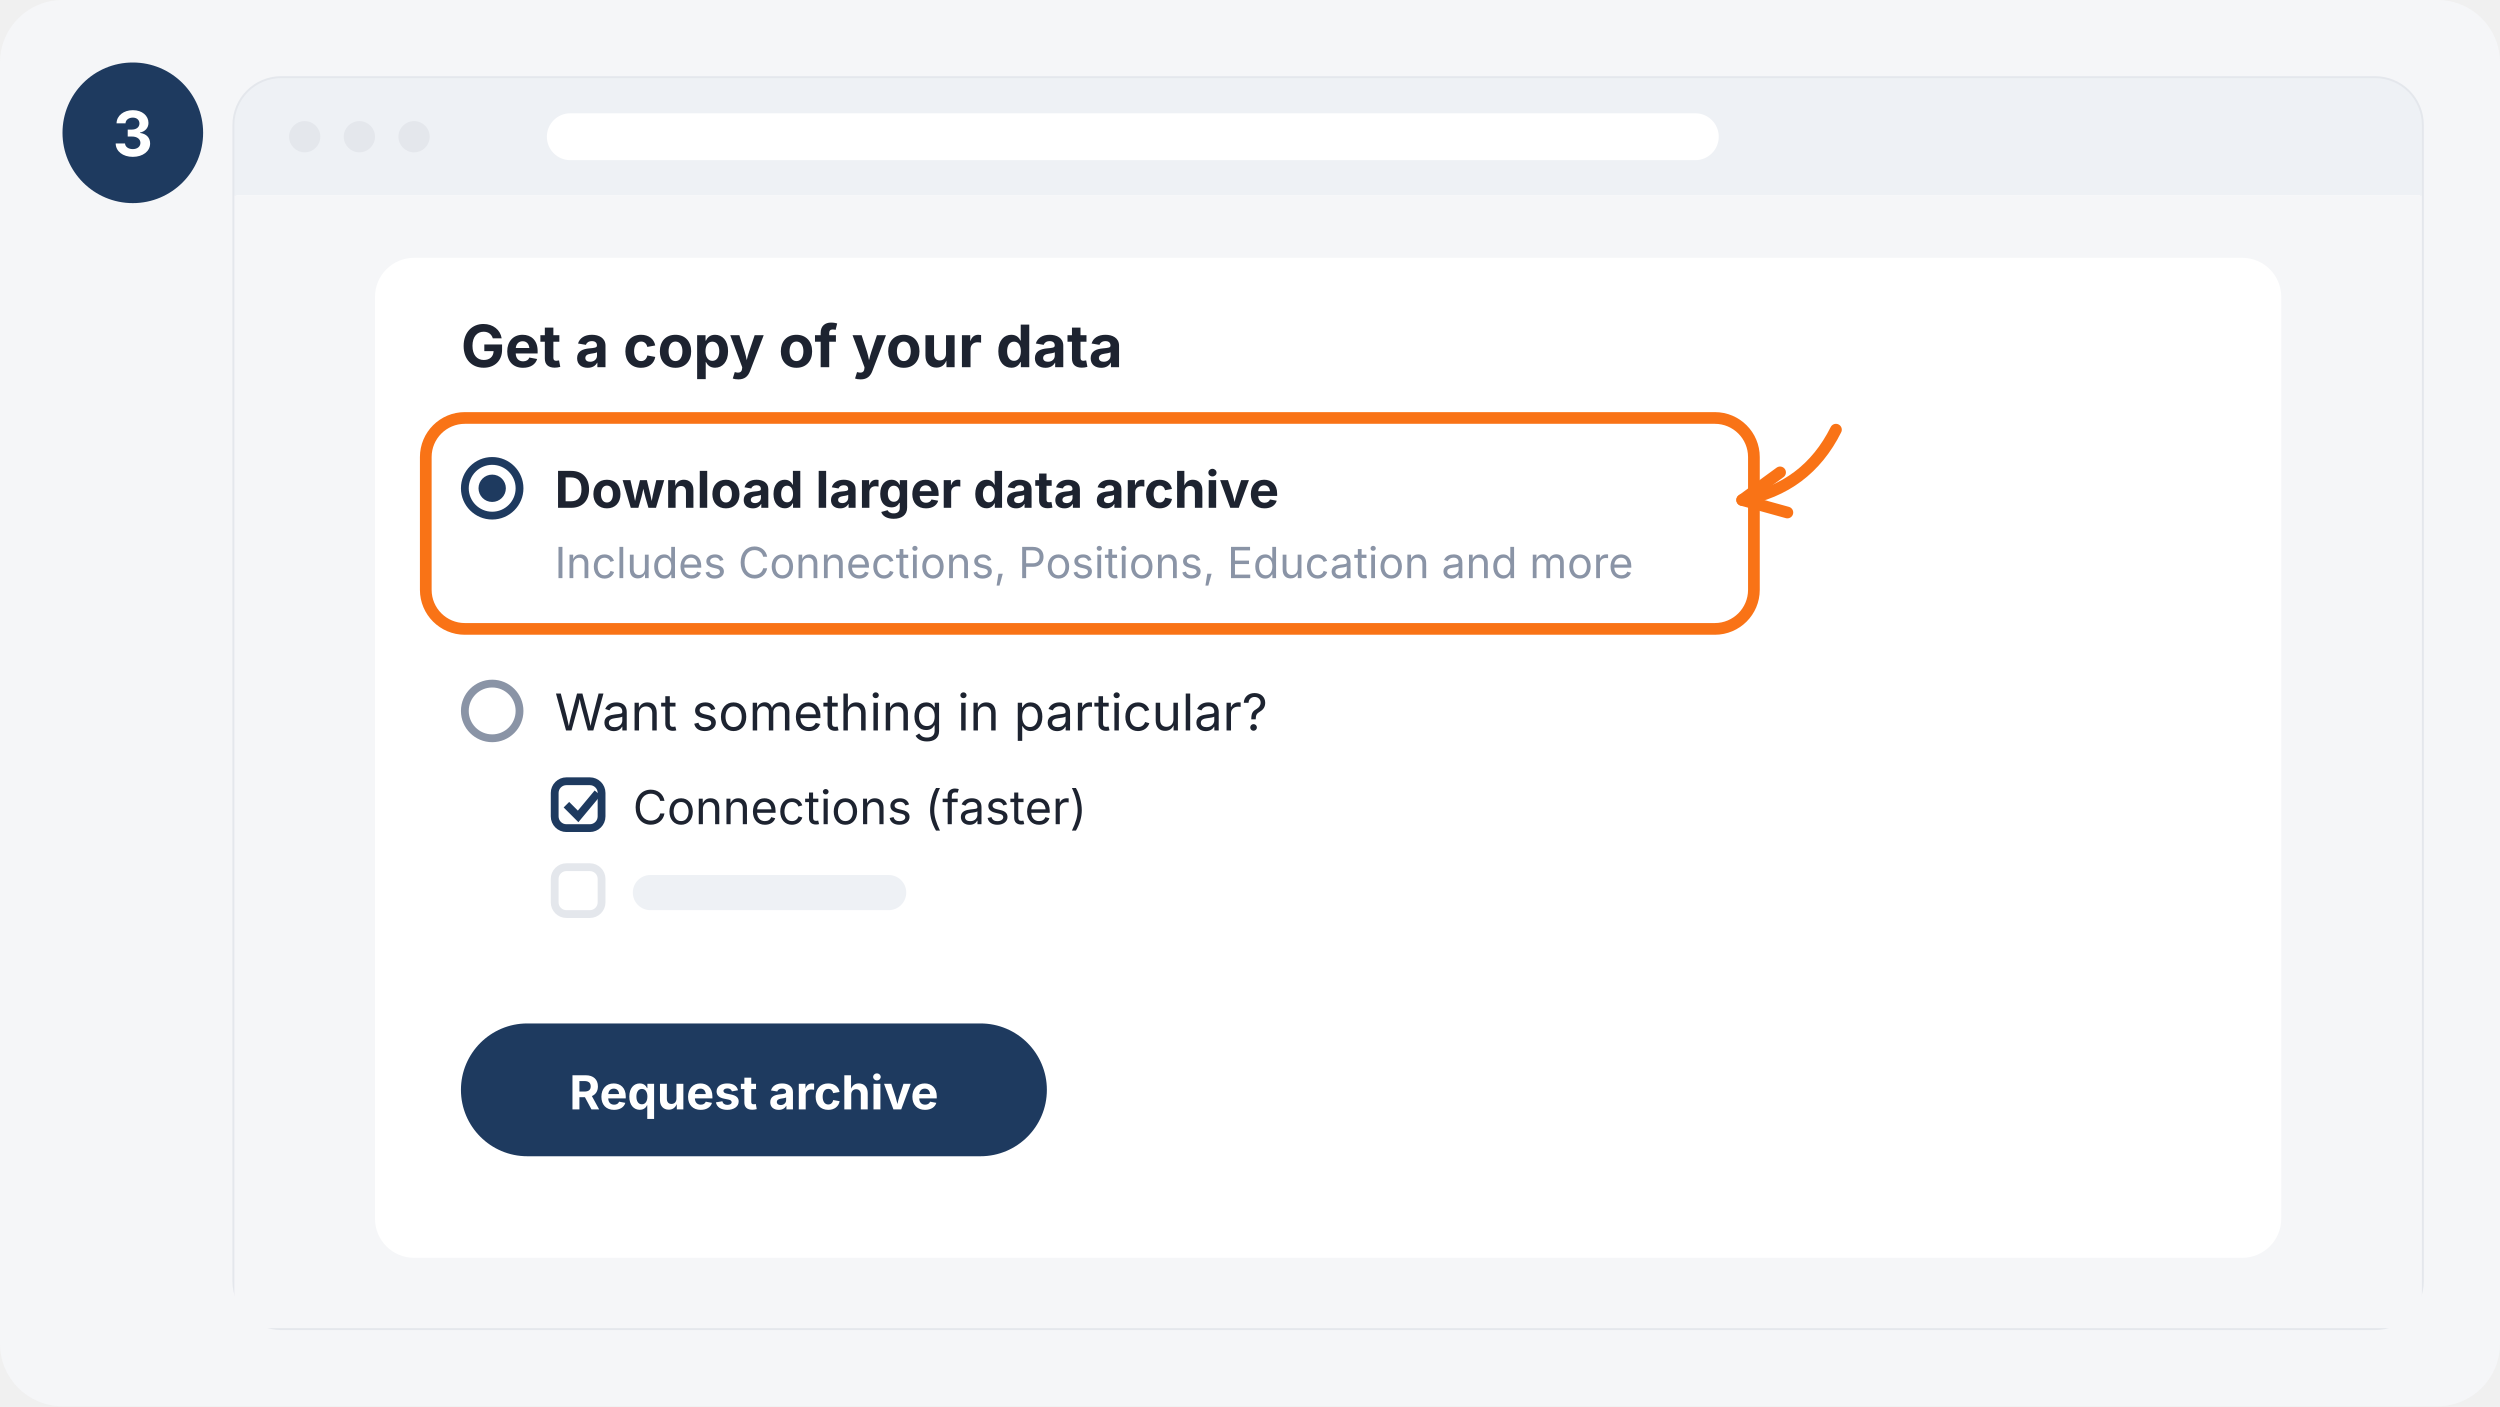
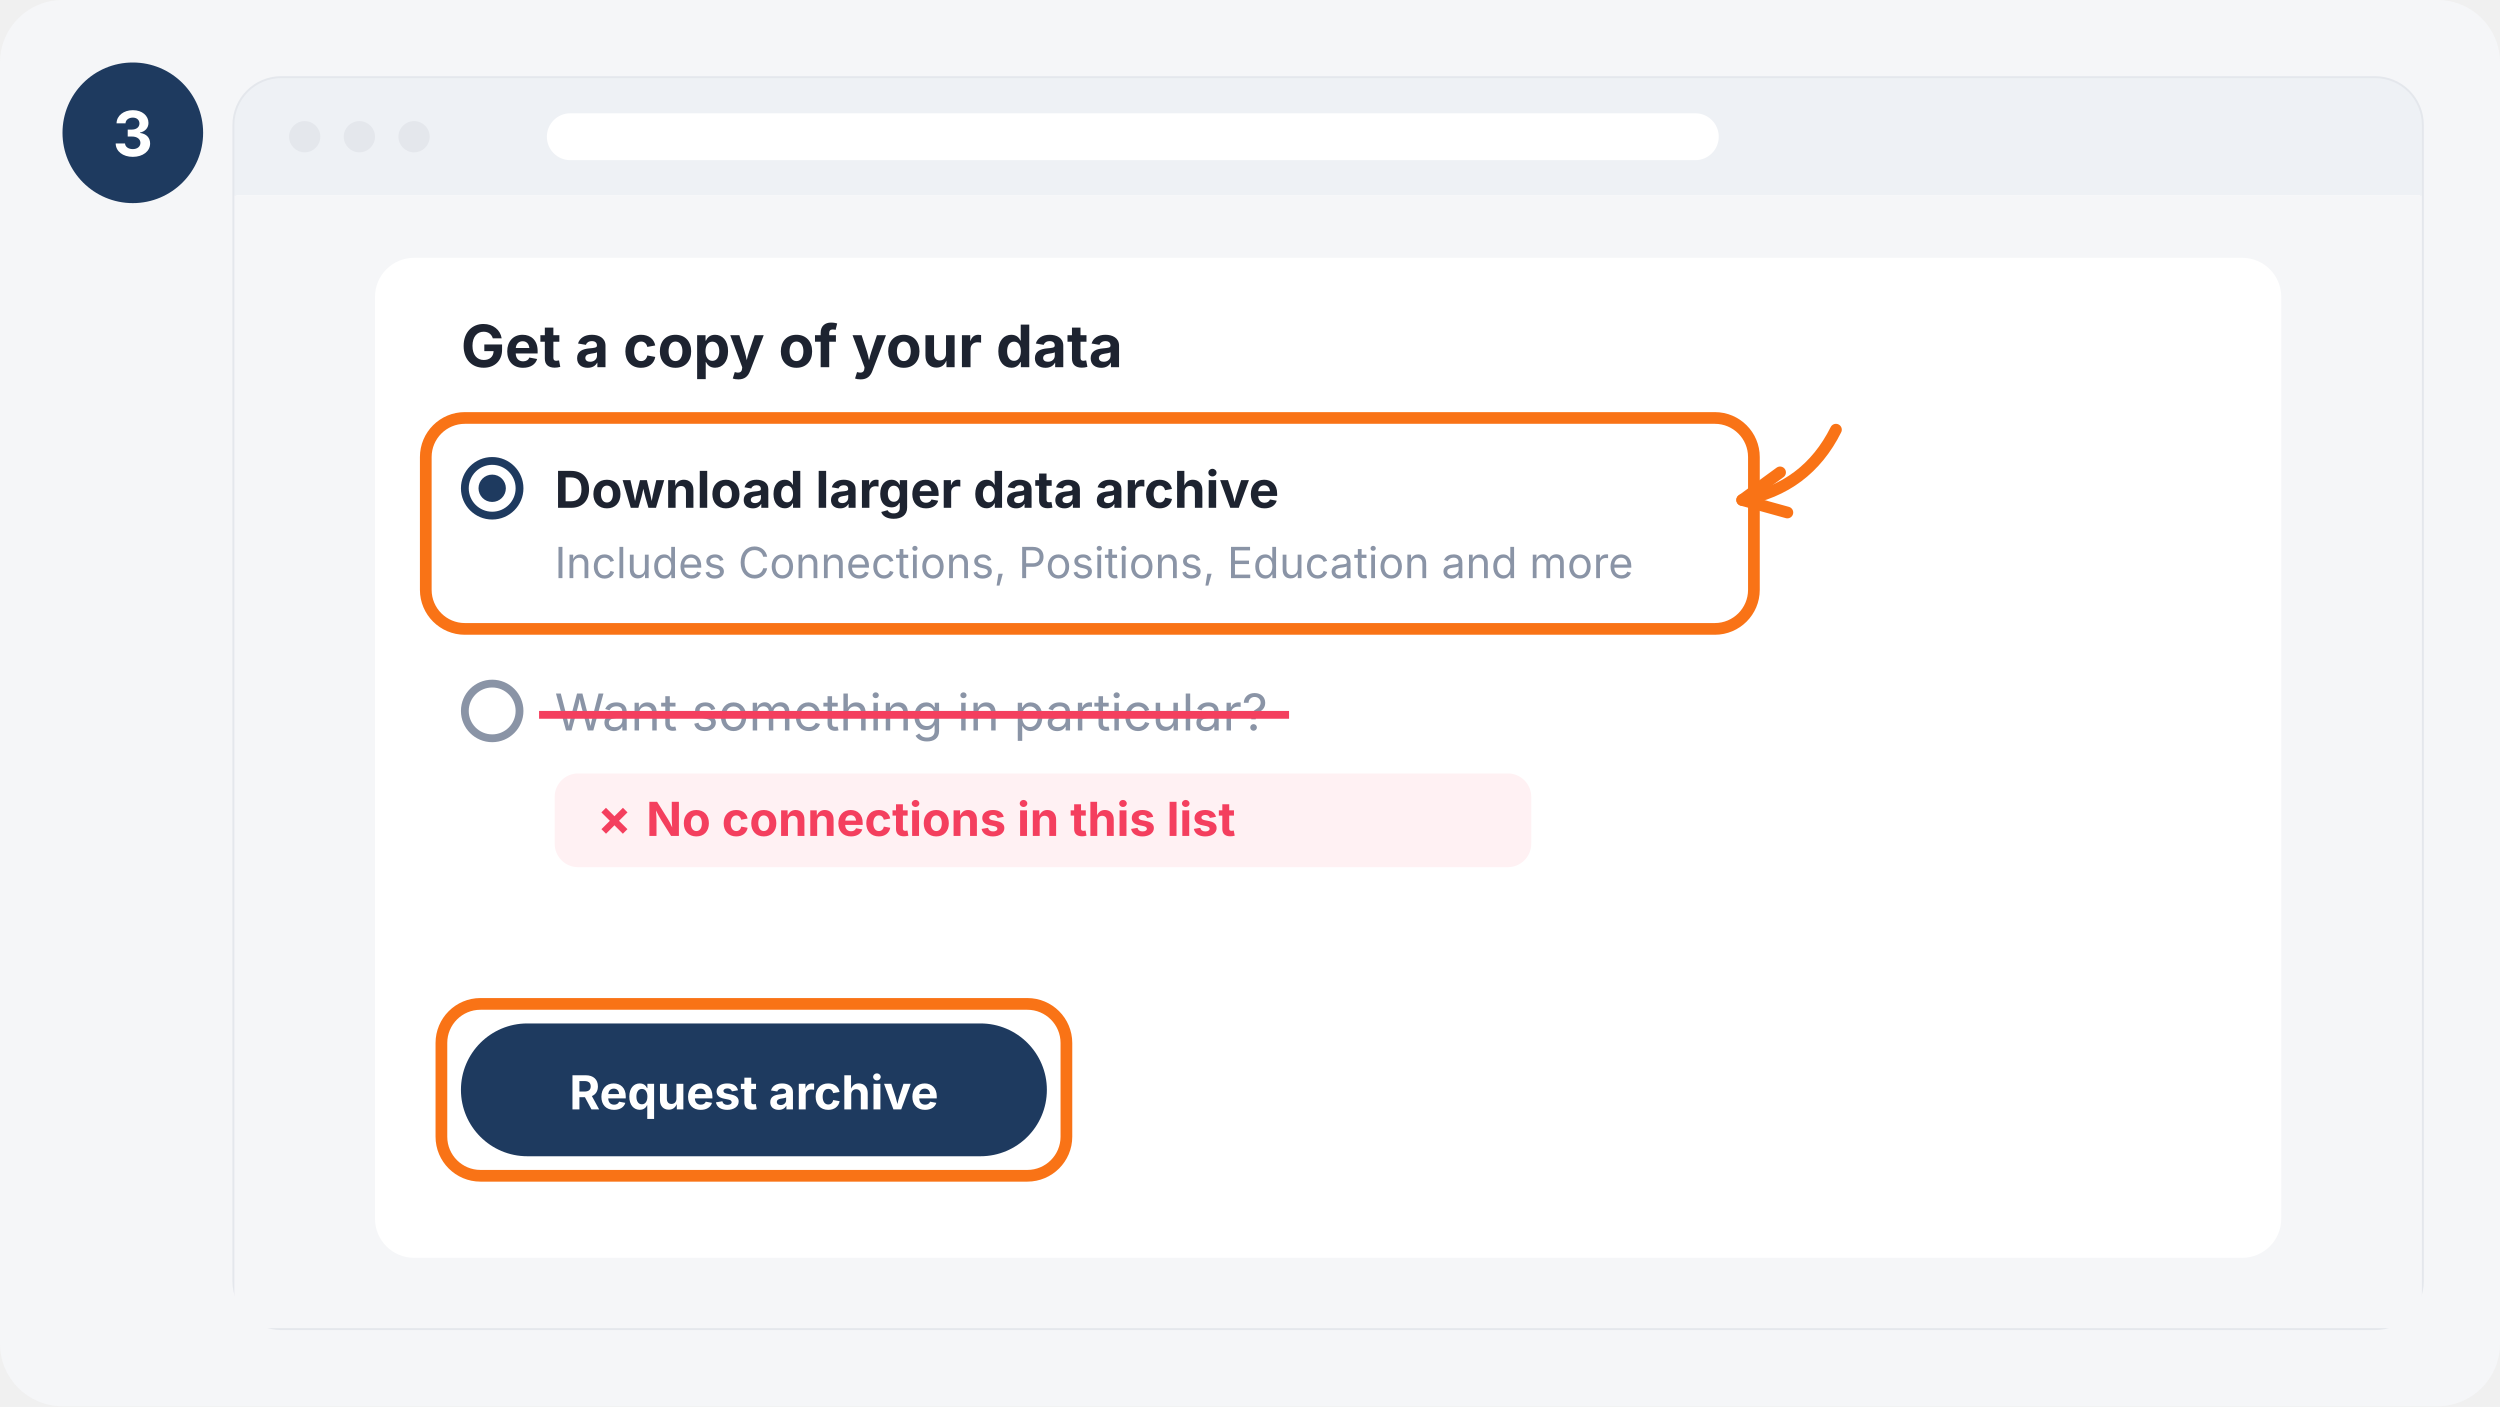
<svg xmlns="http://www.w3.org/2000/svg" viewBox="0 0 640 360" width="640" height="360" role="img">
  <rect width="640" height="360" rx="16" fill="#F5F6F8" />
  <rect x="60" y="20" width="560" height="320" rx="12" fill="#FFFFFF" stroke="#E4E7EC" />
  <path d="M60 32a12 12 0 0 1 12-12h536a12 12 0 0 1 12 12v18H60z" fill="#EEF1F5" />
  <circle cx="78" cy="35" r="4" fill="#E4E7EC" />
  <circle cx="92" cy="35" r="4" fill="#E4E7EC" />
  <circle cx="106" cy="35" r="4" fill="#E4E7EC" />
  <rect x="140" y="29" width="300" height="12" rx="6" fill="#FFFFFF" />
  <rect x="60" y="50" width="560" height="290" rx="0" fill="#F5F6F8" />
  <rect x="96" y="66" width="488" height="256" rx="10" fill="#FFFFFF" />
  <text x="118" y="94" font-family="system-ui, -apple-system, 'Segoe UI', sans-serif" font-size="15" font-weight="700" fill="#1D2330" text-anchor="start">Get a copy of your data</text>
  <circle cx="126" cy="125" r="7" fill="none" stroke="#1E3A5F" stroke-width="2" />
  <circle cx="126" cy="125" r="3.5" fill="#1E3A5F" />
  <text x="142" y="130" font-family="system-ui, -apple-system, 'Segoe UI', sans-serif" font-size="13" font-weight="700" fill="#1D2330" text-anchor="start">Download larger data archive</text>
  <text x="142" y="148" font-family="system-ui, -apple-system, 'Segoe UI', sans-serif" font-size="11" font-weight="400" fill="#8A94A6" text-anchor="start">Includes Connections, Positions, Education and more</text>
  <rect x="109" y="107" width="340" height="54" rx="10" fill="none" stroke="#F97316" stroke-width="3" />
  <circle cx="126" cy="182" r="7" fill="none" stroke="#8A94A6" stroke-width="2" />
-   <text x="142" y="187" font-family="system-ui, -apple-system, 'Segoe UI', sans-serif" font-size="13" font-weight="400" fill="#1D2330" text-anchor="start">Want something in particular?</text>
-   <rect x="142" y="200" width="12" height="12" rx="3" fill="#fff" stroke="#1E3A5F" stroke-width="2" />
-   <path d="M145 206l3 3 5-6" fill="none" stroke="#1E3A5F" stroke-width="2" />
-   <text x="162" y="211" font-family="system-ui, -apple-system, 'Segoe UI', sans-serif" font-size="12" font-weight="400" fill="#1D2330" text-anchor="start">Connections  (faster)</text>
-   <rect x="142" y="222" width="12" height="12" rx="3" fill="#fff" stroke="#E4E7EC" stroke-width="2" />
-   <rect x="162" y="224" width="70" height="9" rx="4.5" fill="#EEF1F5" />
+   <text x="142" y="187" font-family="system-ui, -apple-system, 'Segoe UI', sans-serif" font-size="13" font-weight="400" fill="#8A94A6" text-anchor="start">Want something in particular?</text>
+   <line x1="138" y1="183" x2="330" y2="183" stroke="#F43F5E" stroke-width="2" />
+   <rect x="142" y="198" width="250" height="24" rx="6" fill="#FFF1F3" />
+   <text x="152" y="214" font-family="system-ui, -apple-system, 'Segoe UI', sans-serif" font-size="12" font-weight="700" fill="#F43F5E" text-anchor="start">✗ No connections in this list</text>
  <rect x="118" y="262" width="150" height="34" rx="17" fill="#1E3A5F" />
  <text x="193" y="284" font-family="system-ui, -apple-system, 'Segoe UI', sans-serif" font-size="12" font-weight="700" fill="#fff" text-anchor="middle">Request archive</text>
+   <rect x="113" y="257" width="160" height="44" rx="10" fill="none" stroke="#F97316" stroke-width="3" />
  <path d="M470,110 Q462.5,125 446,128" fill="none" stroke="#F97316" stroke-width="3" stroke-linecap="round" />
  <polyline points="457.565,131.202 446,128 455.697,120.932" fill="none" stroke="#F97316" stroke-width="3" stroke-linecap="round" stroke-linejoin="round" />
  <circle cx="34" cy="34" r="18" fill="#1E3A5F" />
  <text x="34" y="40" font-family="system-ui, -apple-system, 'Segoe UI', sans-serif" font-size="16" font-weight="700" fill="#fff" text-anchor="middle">3</text>
</svg>
